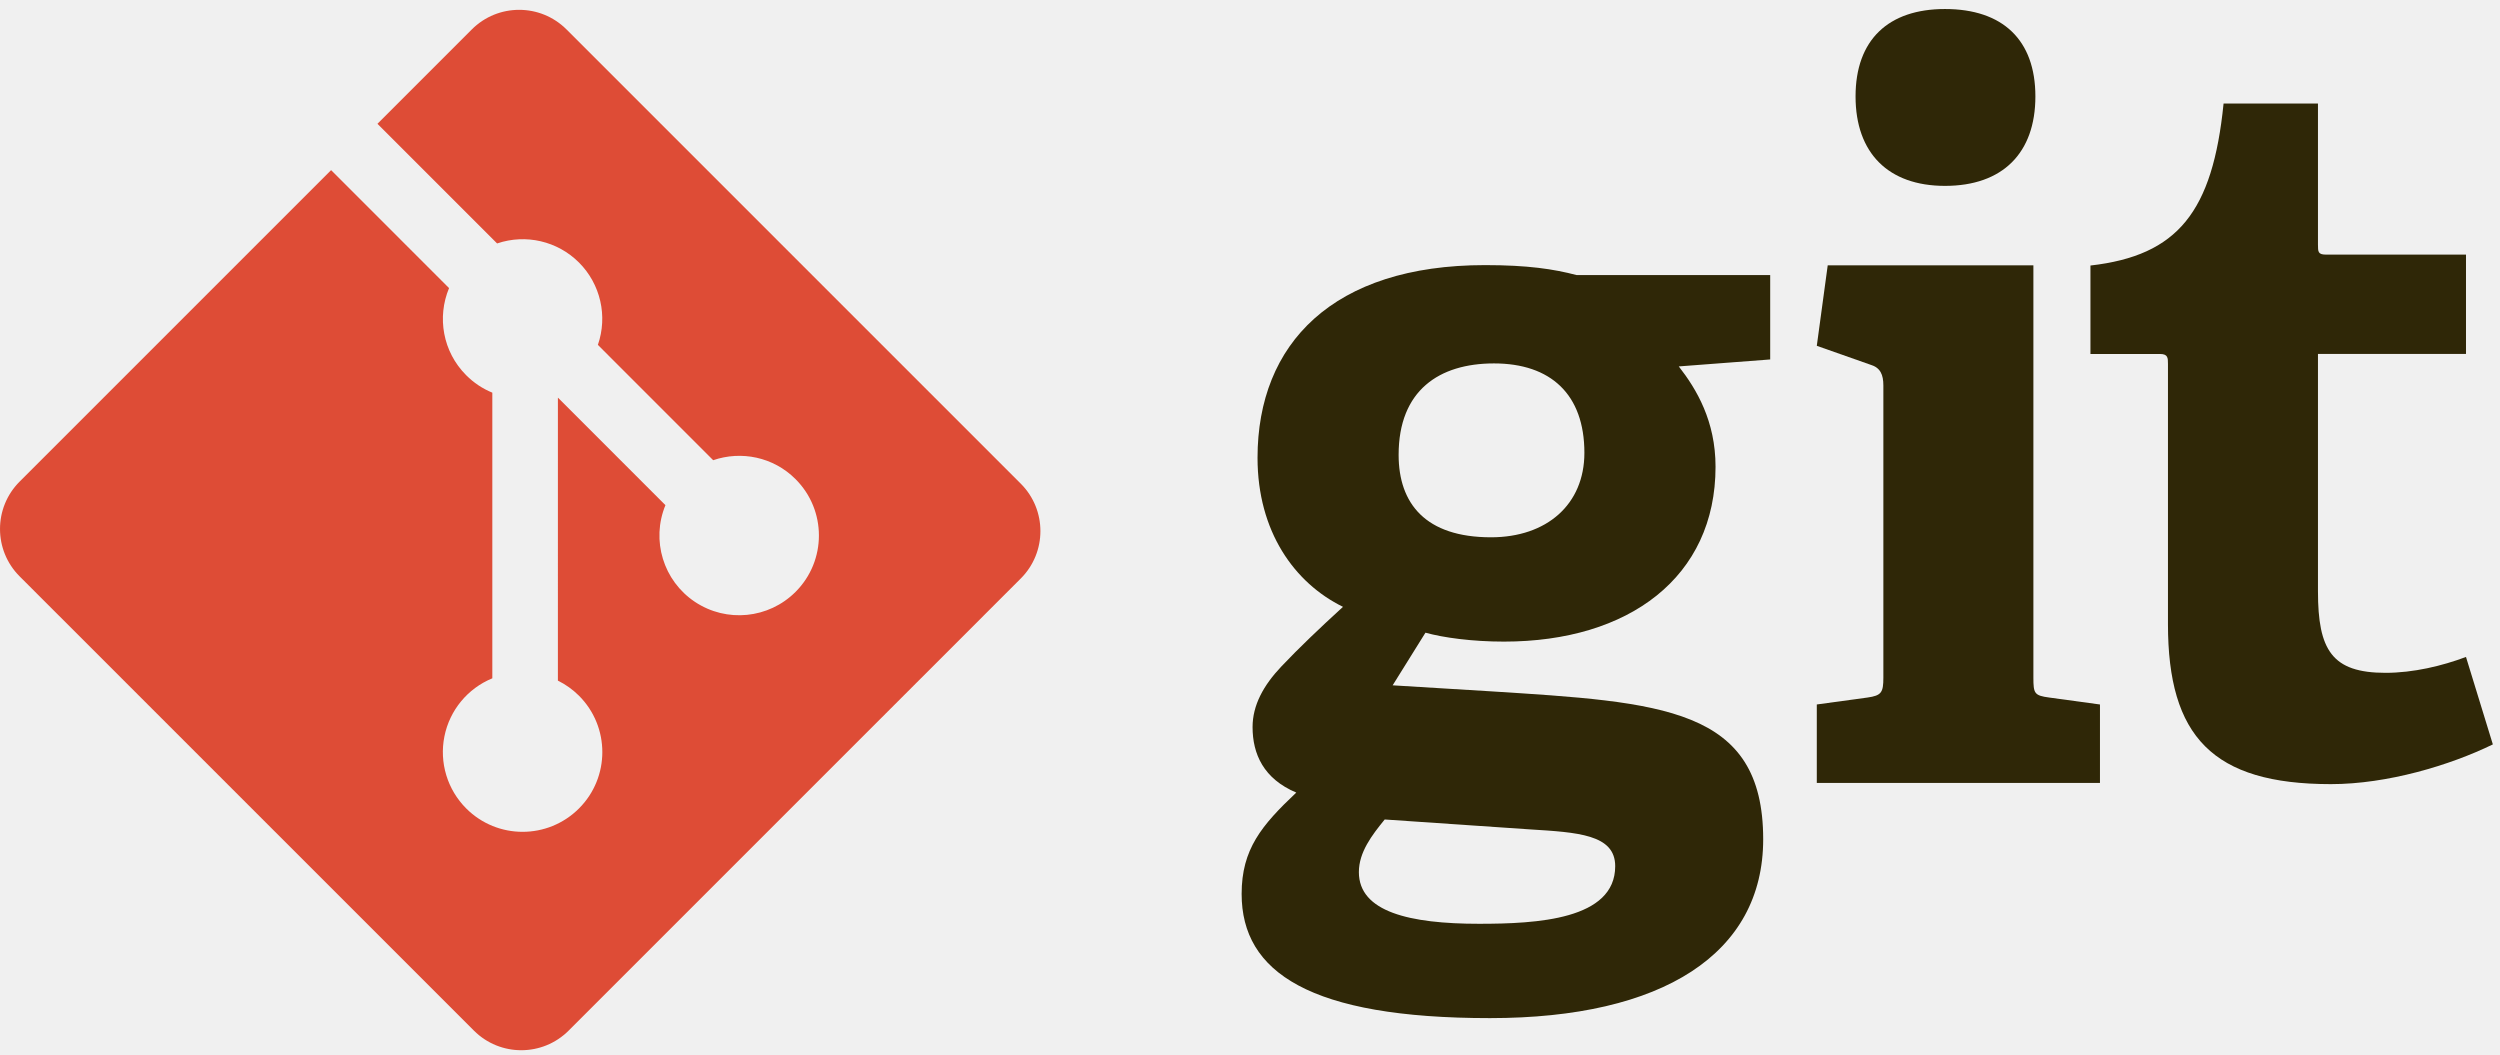
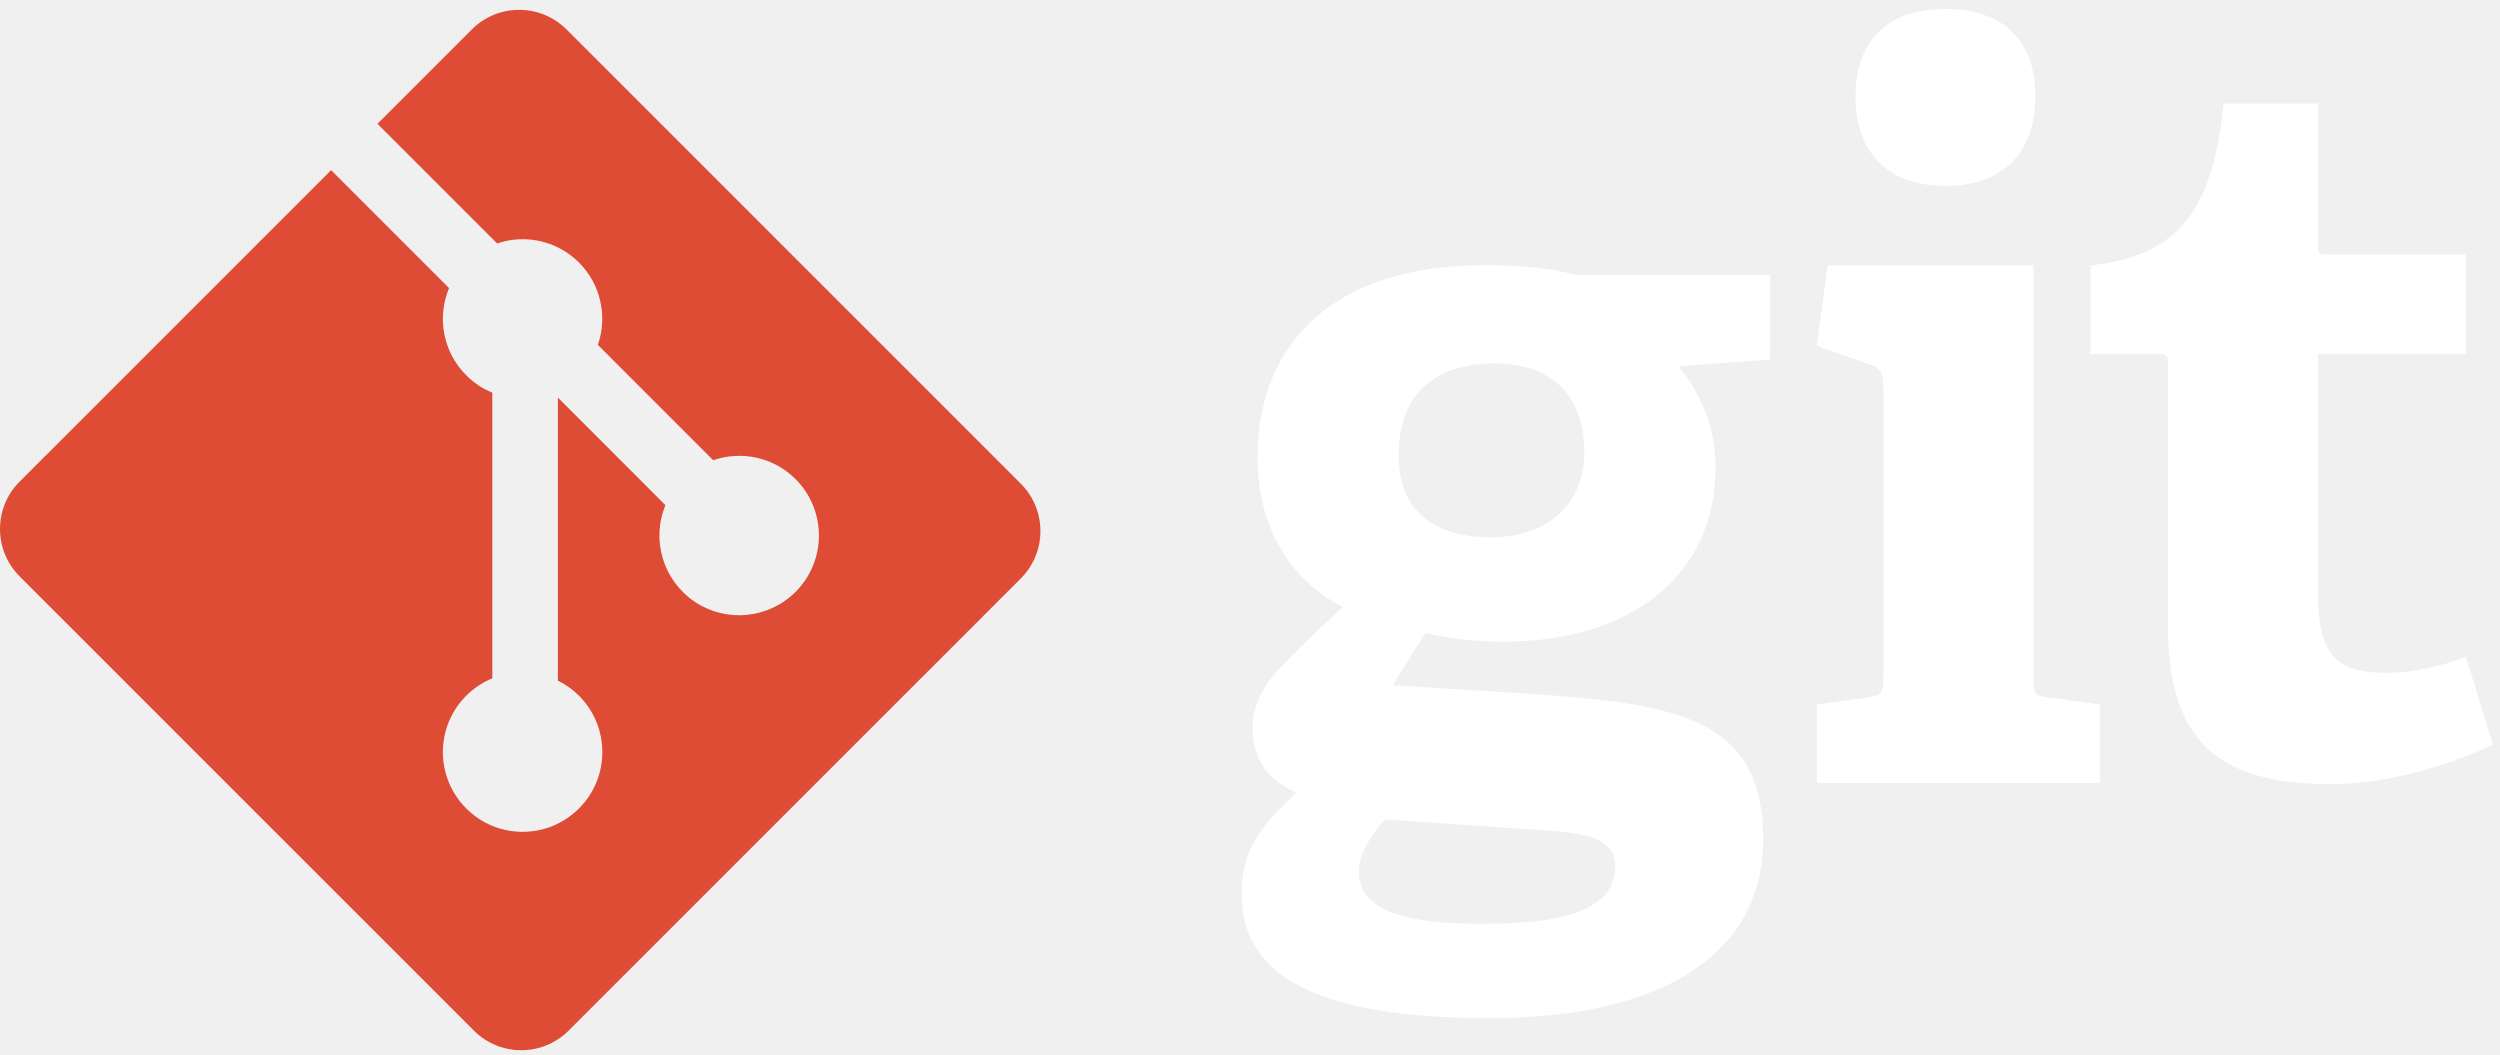
<svg xmlns="http://www.w3.org/2000/svg" width="256" height="108" preserveAspectRatio="xMidYMid meet" viewBox="0 0 256 108" style="-ms-transform: rotate(360deg); -webkit-transform: rotate(360deg); transform: rotate(360deg);">
-   <path d="M152.984 37.214c-5.597 0-9.765 2.748-9.765 9.362c0 4.983 2.747 8.443 9.463 8.443c5.693 0 9.56-3.355 9.56-8.65c0-6-3.46-9.155-9.258-9.155zm-11.19 46.701c-1.325 1.625-2.645 3.353-2.645 5.39c0 4.067 5.186 5.291 12.31 5.291c5.9 0 13.938-.414 13.938-5.9c0-3.261-3.867-3.462-8.753-3.768l-14.85-1.013zm30.113-46.394c1.828 2.34 3.764 5.597 3.764 10.276c0 11.292-8.851 17.904-21.667 17.904c-3.259 0-6.209-.406-8.038-.914l-3.359 5.39l9.969.61c17.602 1.122 27.975 1.632 27.975 15.157c0 11.702-10.272 18.311-27.975 18.311c-18.413 0-25.433-4.68-25.433-12.716c0-4.578 2.035-7.015 5.596-10.378c-3.358-1.419-4.476-3.961-4.476-6.71c0-2.24 1.118-4.273 2.952-6.208c1.83-1.93 3.864-3.865 6.306-6.103c-4.984-2.442-8.75-7.732-8.75-15.262c0-11.697 7.733-19.731 23.295-19.731c4.376 0 7.022.402 9.362 1.017h19.84v8.644l-9.361.713z" fill="#2F2707" />
-   <path d="M199.166 19.034c-5.8 0-9.157-3.36-9.157-9.161c0-5.793 3.356-8.95 9.157-8.95c5.9 0 9.258 3.157 9.258 8.95c0 5.801-3.357 9.161-9.258 9.161zM186.04 80.171v-8.033l5.19-.71c1.425-.205 1.627-.509 1.627-2.038V39.48c0-1.116-.304-1.832-1.325-2.134l-5.492-1.935l1.118-8.238h21.061V69.39c0 1.63.098 1.833 1.629 2.039l5.188.71v8.032H186.04z" fill="#2F2707" />
-   <path d="M255.267 76.227c-4.376 2.135-10.785 4.068-16.586 4.068c-12.106 0-16.682-4.878-16.682-16.38V37.264c0-.61 0-1.017-.817-1.017h-7.12V27.19c8.955-1.02 12.513-5.496 13.632-16.585h9.666v14.45c0 .71 0 1.017.815 1.017h14.343v10.173H237.36v24.313c0 6.002 1.426 8.34 6.917 8.34c2.852 0 5.799-.71 8.24-1.626l2.75 8.954" fill="#2F2707" />
+   <path d="M152.984 37.214c-5.597 0-9.765 2.748-9.765 9.362c0 4.983 2.747 8.443 9.463 8.443c5.693 0 9.56-3.355 9.56-8.65c0-6-3.46-9.155-9.258-9.155zm-11.19 46.701c-1.325 1.625-2.645 3.353-2.645 5.39c0 4.067 5.186 5.291 12.31 5.291c5.9 0 13.938-.414 13.938-5.9c0-3.261-3.867-3.462-8.753-3.768l-14.85-1.013zm30.113-46.394c1.828 2.34 3.764 5.597 3.764 10.276c0 11.292-8.851 17.904-21.667 17.904c-3.259 0-6.209-.406-8.038-.914l-3.359 5.39l9.969.61c17.602 1.122 27.975 1.632 27.975 15.157c0 11.702-10.272 18.311-27.975 18.311c-18.413 0-25.433-4.68-25.433-12.716c0-4.578 2.035-7.015 5.596-10.378c-3.358-1.419-4.476-3.961-4.476-6.71c0-2.24 1.118-4.273 2.952-6.208c1.83-1.93 3.864-3.865 6.306-6.103c-4.984-2.442-8.75-7.732-8.75-15.262c0-11.697 7.733-19.731 23.295-19.731c4.376 0 7.022.402 9.362 1.017h19.84v8.644l-9.361.713z" fill="#fff" />
+   <path d="M199.166 19.034c-5.8 0-9.157-3.36-9.157-9.161c0-5.793 3.356-8.95 9.157-8.95c5.9 0 9.258 3.157 9.258 8.95c0 5.801-3.357 9.161-9.258 9.161zM186.04 80.171v-8.033l5.19-.71c1.425-.205 1.627-.509 1.627-2.038V39.48c0-1.116-.304-1.832-1.325-2.134l-5.492-1.935l1.118-8.238h21.061V69.39c0 1.63.098 1.833 1.629 2.039l5.188.71v8.032H186.04z" fill="#fff" />
+   <path d="M255.267 76.227c-4.376 2.135-10.785 4.068-16.586 4.068c-12.106 0-16.682-4.878-16.682-16.38V37.264c0-.61 0-1.017-.817-1.017h-7.12V27.19c8.955-1.02 12.513-5.496 13.632-16.585h9.666v14.45c0 .71 0 1.017.815 1.017h14.343v10.173H237.36v24.313c0 6.002 1.426 8.34 6.917 8.34c2.852 0 5.799-.71 8.24-1.626l2.75 8.954" fill="#fff" />
  <path d="M104.529 49.53L58.013 3.017a6.86 6.86 0 0 0-9.703 0l-9.659 9.66l12.253 12.252a8.145 8.145 0 0 1 8.383 1.953a8.157 8.157 0 0 1 1.936 8.434L73.03 47.125c2.857-.984 6.154-.347 8.435 1.938a8.161 8.161 0 0 1 0 11.545a8.164 8.164 0 0 1-13.324-8.88L57.129 40.716l-.001 28.98a8.248 8.248 0 0 1 2.159 1.544a8.164 8.164 0 0 1 0 11.547c-3.19 3.19-8.36 3.19-11.545 0a8.164 8.164 0 0 1 2.672-13.328v-29.25a8.064 8.064 0 0 1-2.672-1.782c-2.416-2.413-2.997-5.958-1.759-8.925l-12.078-12.08L2.011 49.314a6.863 6.863 0 0 0 0 9.706l46.516 46.514a6.862 6.862 0 0 0 9.703 0l46.299-46.297a6.866 6.866 0 0 0 0-9.707" fill="#DE4C36" />
  <rect x="0" y="0" width="256" height="108" fill="rgba(0, 0, 0, 0)" />
</svg>
